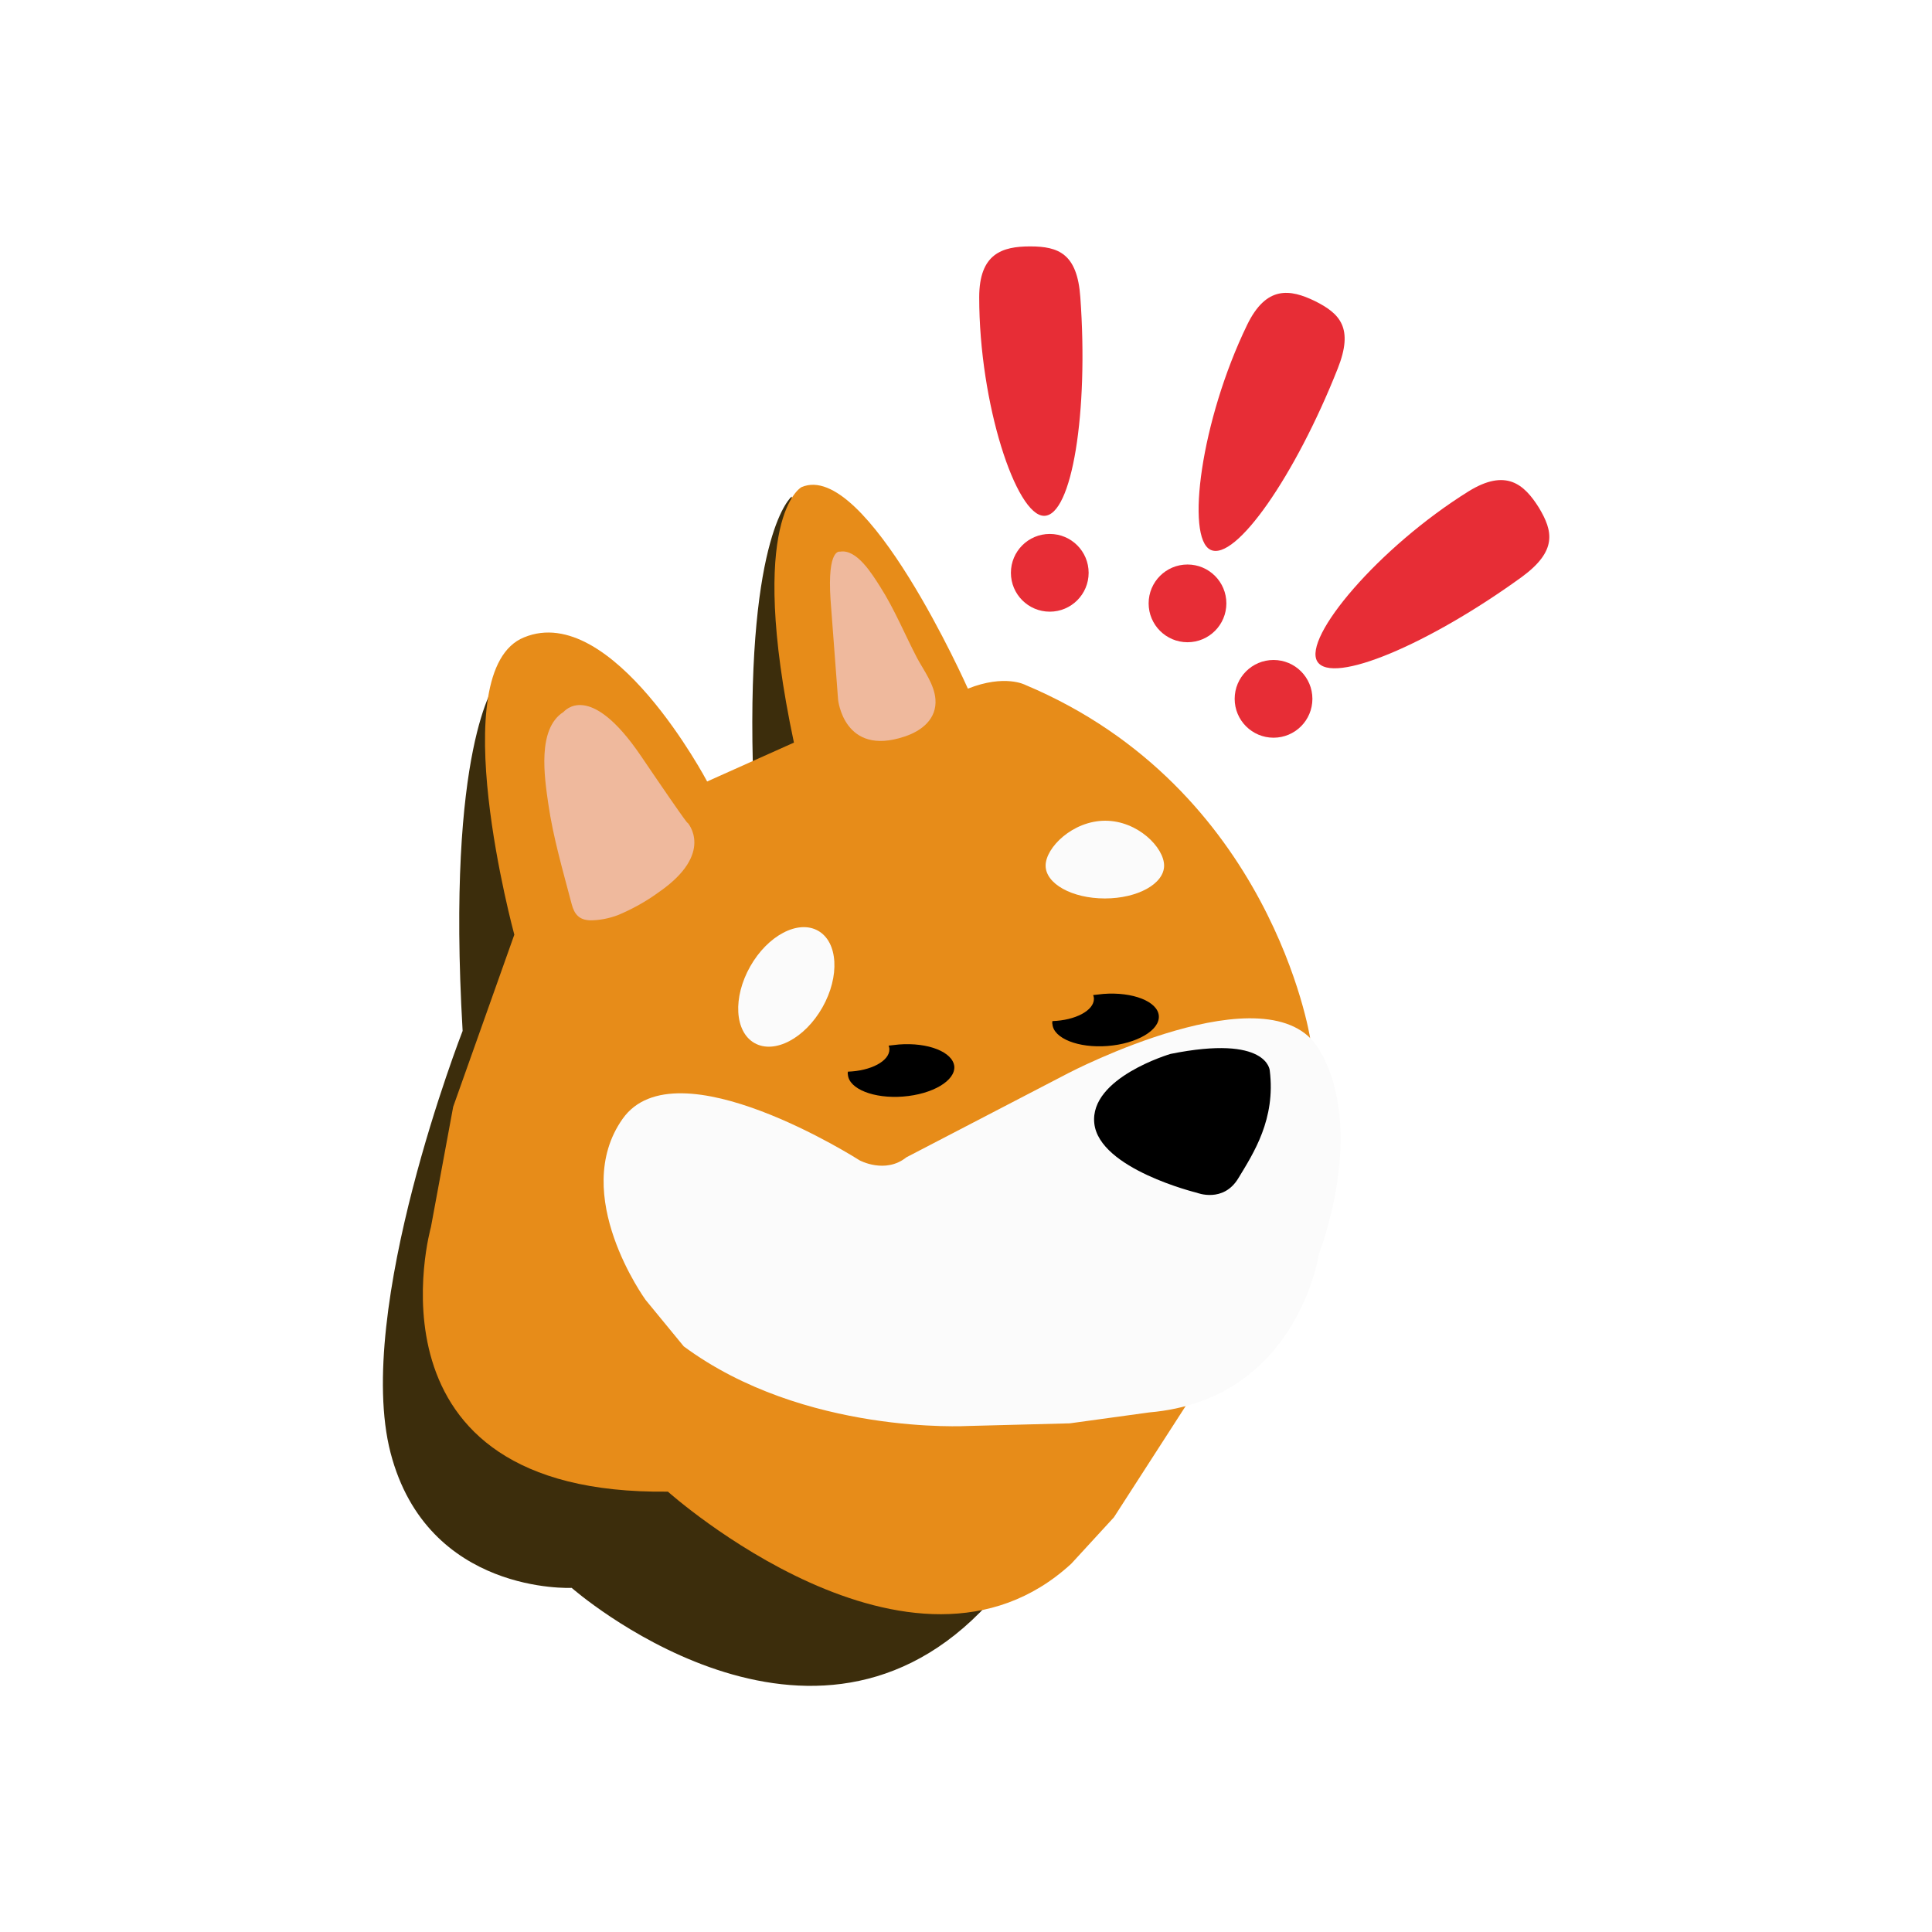
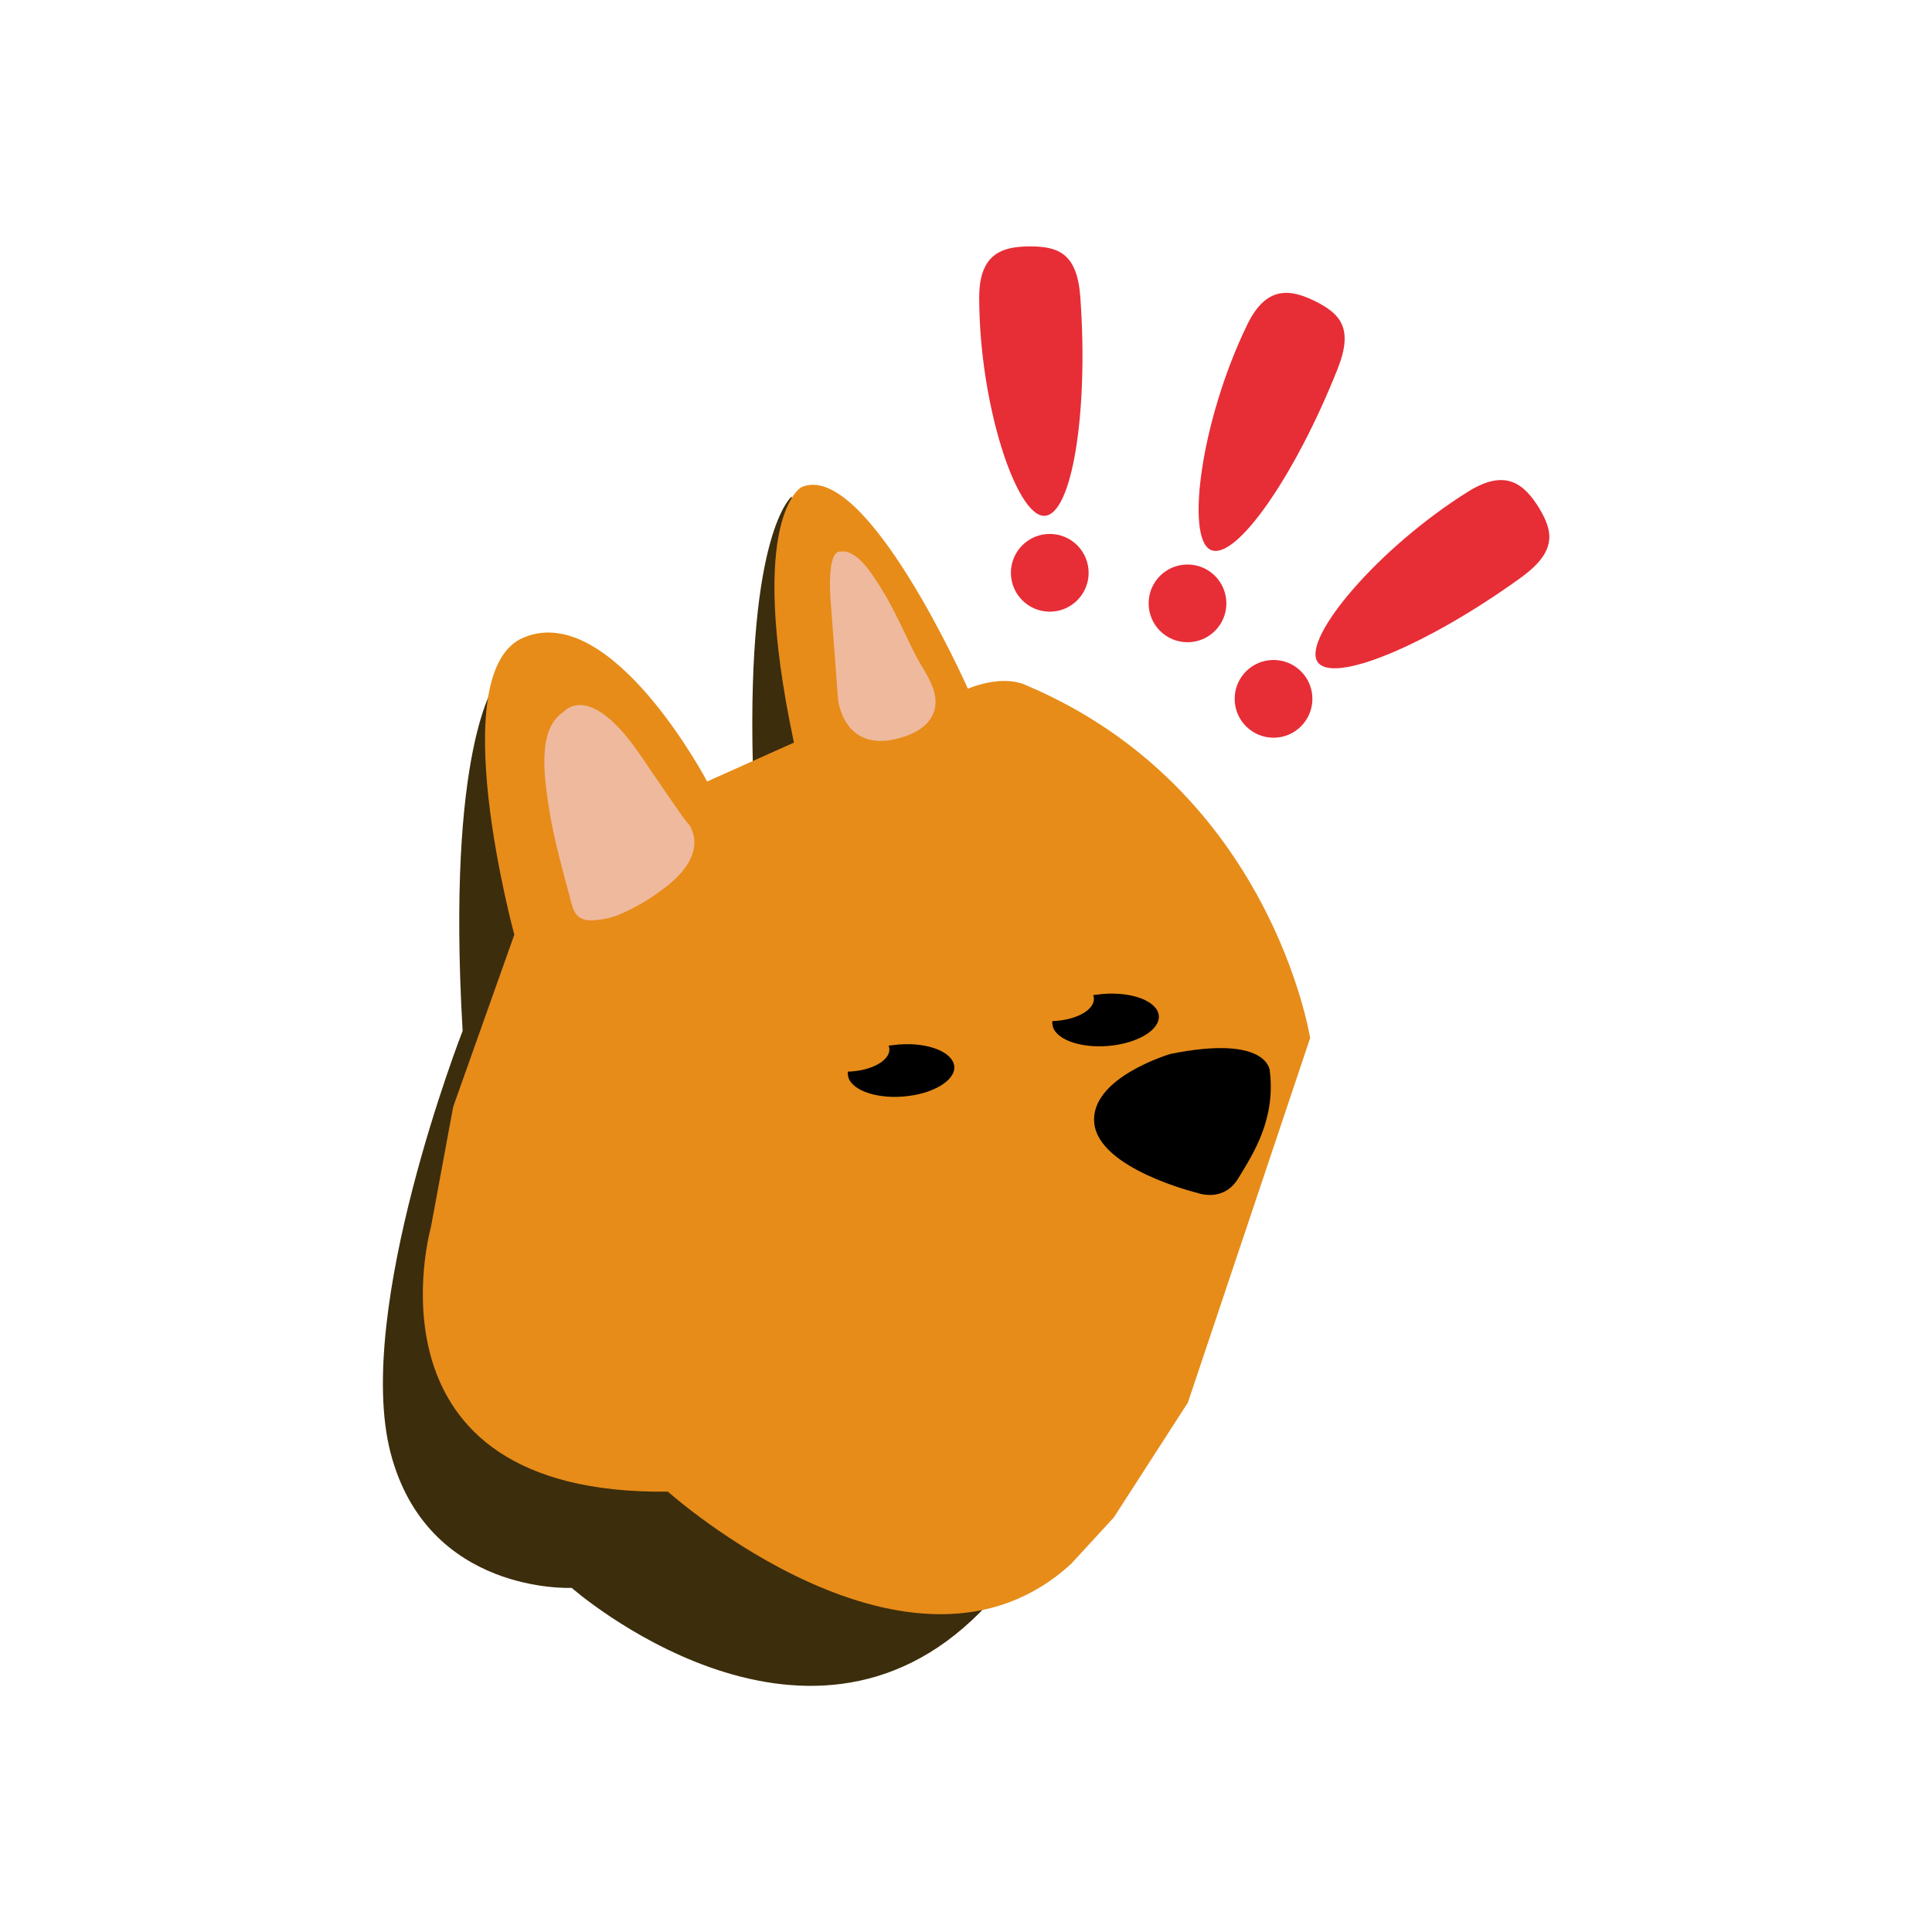
<svg xmlns="http://www.w3.org/2000/svg" version="1.1" id="CIRCLE_OUTLINE_BLACK" x="0px" y="0px" viewBox="0 0 512 512" style="enable-background:new 0 0 512 512;" xml:space="preserve">
  <style type="text/css">
	.st0{fill:#FDDE00;}
	.st1{fill:#3C2D0C;}
	.st2{fill:#E78C19;}
	.st3{fill:#EFB99D;}
- 	.st4{fill:#FBFBFB;}
+ 	.st4{fill:none;}
	.st5{fill:#E72D36;}
</style>
  <path class="st1" d="M131.4,181c0,0-13.2,16.7-8.8,92.2c0,0-28.9,74-19.1,111.8c9.8,37.7,48,35.8,48,35.8s61.3,53.9,108.3,6.4  c47.1-47.6-39.2-231.9-39.2-231.9l-10.8-63.7c0,0-11.8,9.3-10.3,70.6s-24,18.1-24,18.1L131.4,181z" />
  <path class="st2" d="M136.3,247.7l-16.2,45.6l-5.9,31.9c0,0-20.1,71.1,62.8,70.1c0,0,64.7,57.9,106.9,19.1l11.3-12.3l19.6-30.4  l32.4-96.6c0,0-10.3-66.2-75.5-93.6c0,0-5.4-2.9-15.2,1c0,0-27-60.8-44.1-53.4c0,0-14.7,7.8-2,67.7l-23,10.3  c0,0-25.2-47.8-48.5-38.2C117.2,177.6,136.3,247.7,136.3,247.7z" />
  <path class="st3" d="M220.1,158.9l2,26.5c0,0,1.5,15.2,17.6,9.8c4.6-1.5,8.6-4.7,8.2-9.9c-0.3-3.9-3-7.5-4.8-10.8  c-3.3-6.3-6-13-9.9-19.1c-2-3.1-6.1-10-10.6-9.2C222.6,146.2,219.2,145.2,220.1,158.9z" />
  <path class="st3" d="M149.3,188.7c0.3-0.2,6.9-8.5,20.6,11.7c13.7,20.2,12.3,17.6,12.3,17.6s7.4,8.1-7.7,18.5  c-3.3,2.4-6.9,4.4-10.7,6c-2.4,0.9-4.9,1.4-7.4,1.4c-2.9-0.1-4.2-1.6-4.9-4.3c-2.3-8.8-4.9-17.6-6.2-26.6  C144.3,206,142.3,193.2,149.3,188.7z" />
  <path class="st4" d="M308.5,229.4c0,4.8-7,8.7-15.7,8.7c-8.7,0-15.7-3.9-15.7-8.7s7.2-11.9,15.8-11.9S308.5,224.6,308.5,229.4z" />
  <ellipse transform="matrix(0.4925 -0.8703 0.8703 0.4925 -121.8385 314.1253)" class="st4" cx="208.4" cy="261.5" rx="17.1" ry="11" />
  <path class="st4" d="M240.2,306.7l42.9-22.3c0,0,53.4-27.9,66.4-6.4s0,54.4,0,54.4s-5.6,38.5-44.9,41.9l-21.1,2.9l-27,0.7  c0,0-43.4,2.5-75.3-21.1l-10.1-12.3c0,0-20.3-27.9-6.1-48s62.8,11,62.8,11S234.6,311.2,240.2,306.7z" />
  <circle class="st5" cx="337.5" cy="185.2" r="10.3" />
  <circle class="st5" cx="314.7" cy="159.9" r="10.3" />
  <circle class="st5" cx="278.2" cy="151.8" r="10.3" />
  <path class="st5" d="M286.3,78.8c2.2,30.4-2.2,57.9-9.6,57.9s-17.2-29.7-17.2-57.9c0-11.6,6.1-13.5,13.5-13.5  C280.5,65.3,285.5,67.2,286.3,78.8z" />
  <path class="st5" d="M354.5,97.7c-11.2,28.3-27.1,51.2-33.7,48c-6.6-3.2-2.6-34.2,9.7-59.6c5.1-10.5,11.4-9.5,18-6.3  C355.1,83.1,358.8,86.9,354.5,97.7z" />
  <path class="st5" d="M403.3,152.9c-24.7,17.9-50.3,28.7-54.2,22.4c-3.9-6.3,16.2-30.2,40.1-45.1c9.9-6.1,14.7-1.9,18.6,4.3  C411.6,140.8,412.7,146,403.3,152.9z" />
  <path d="M238.2,276.8c-0.9,0.1-1.8,0.2-2.7,0.3c0.1,0.3,0.2,0.6,0.2,1c0,3.1-4.9,5.7-11,5.9c0,0.3-0.1,0.5,0,0.8  c0.3,3.8,6.9,6.4,14.6,5.8c7.8-0.6,13.9-4.2,13.6-8C252.5,278.8,246,276.2,238.2,276.8z" />
  <path d="M292.4,263.4c-0.9,0.1-1.8,0.2-2.7,0.3c0.1,0.3,0.2,0.6,0.2,1c0,3.1-4.9,5.7-11,5.9c0,0.3-0.1,0.5,0,0.8  c0.3,3.8,6.9,6.4,14.6,5.8c7.8-0.6,13.9-4.2,13.6-8C306.8,265.4,300.2,262.8,292.4,263.4z" />
  <path d="M310.2,279.3c0,0-21.5,6.3-20.2,18.4s27.2,18.4,27.2,18.4s7,2.8,11-3.9c4-6.6,9.9-15.6,8.3-28.5  C336.5,283.7,336,274.1,310.2,279.3z" />
</svg>
